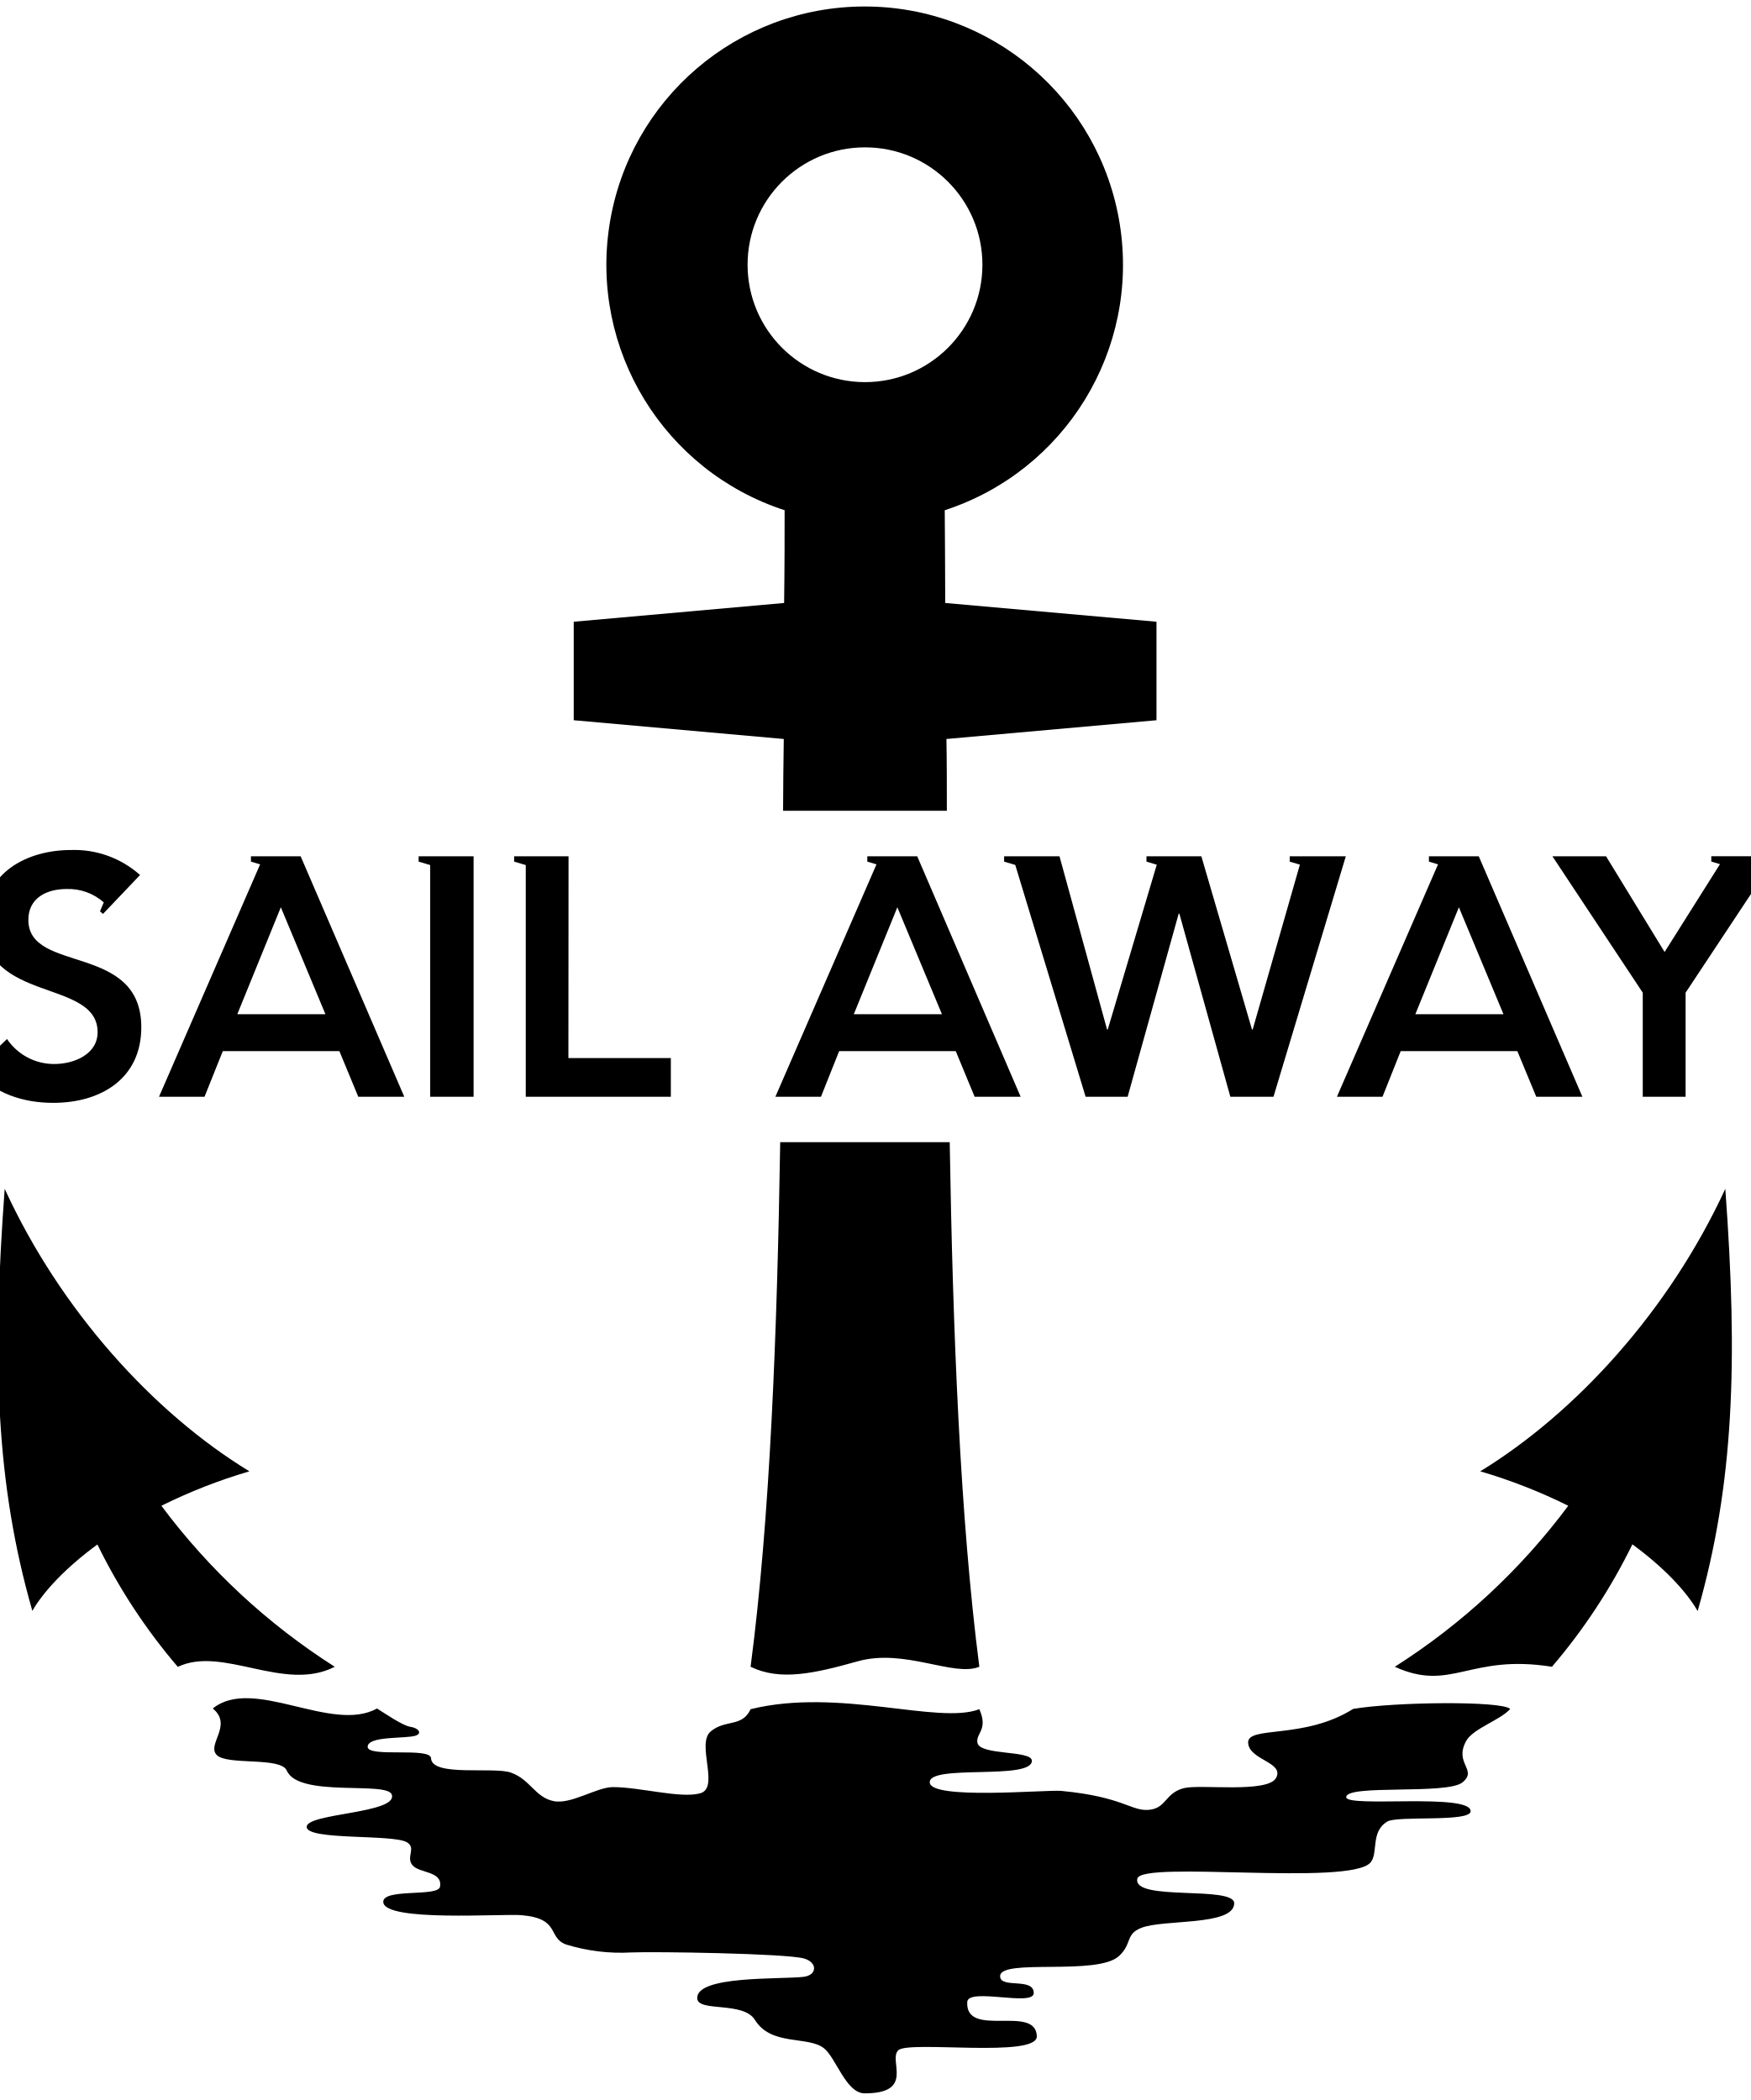
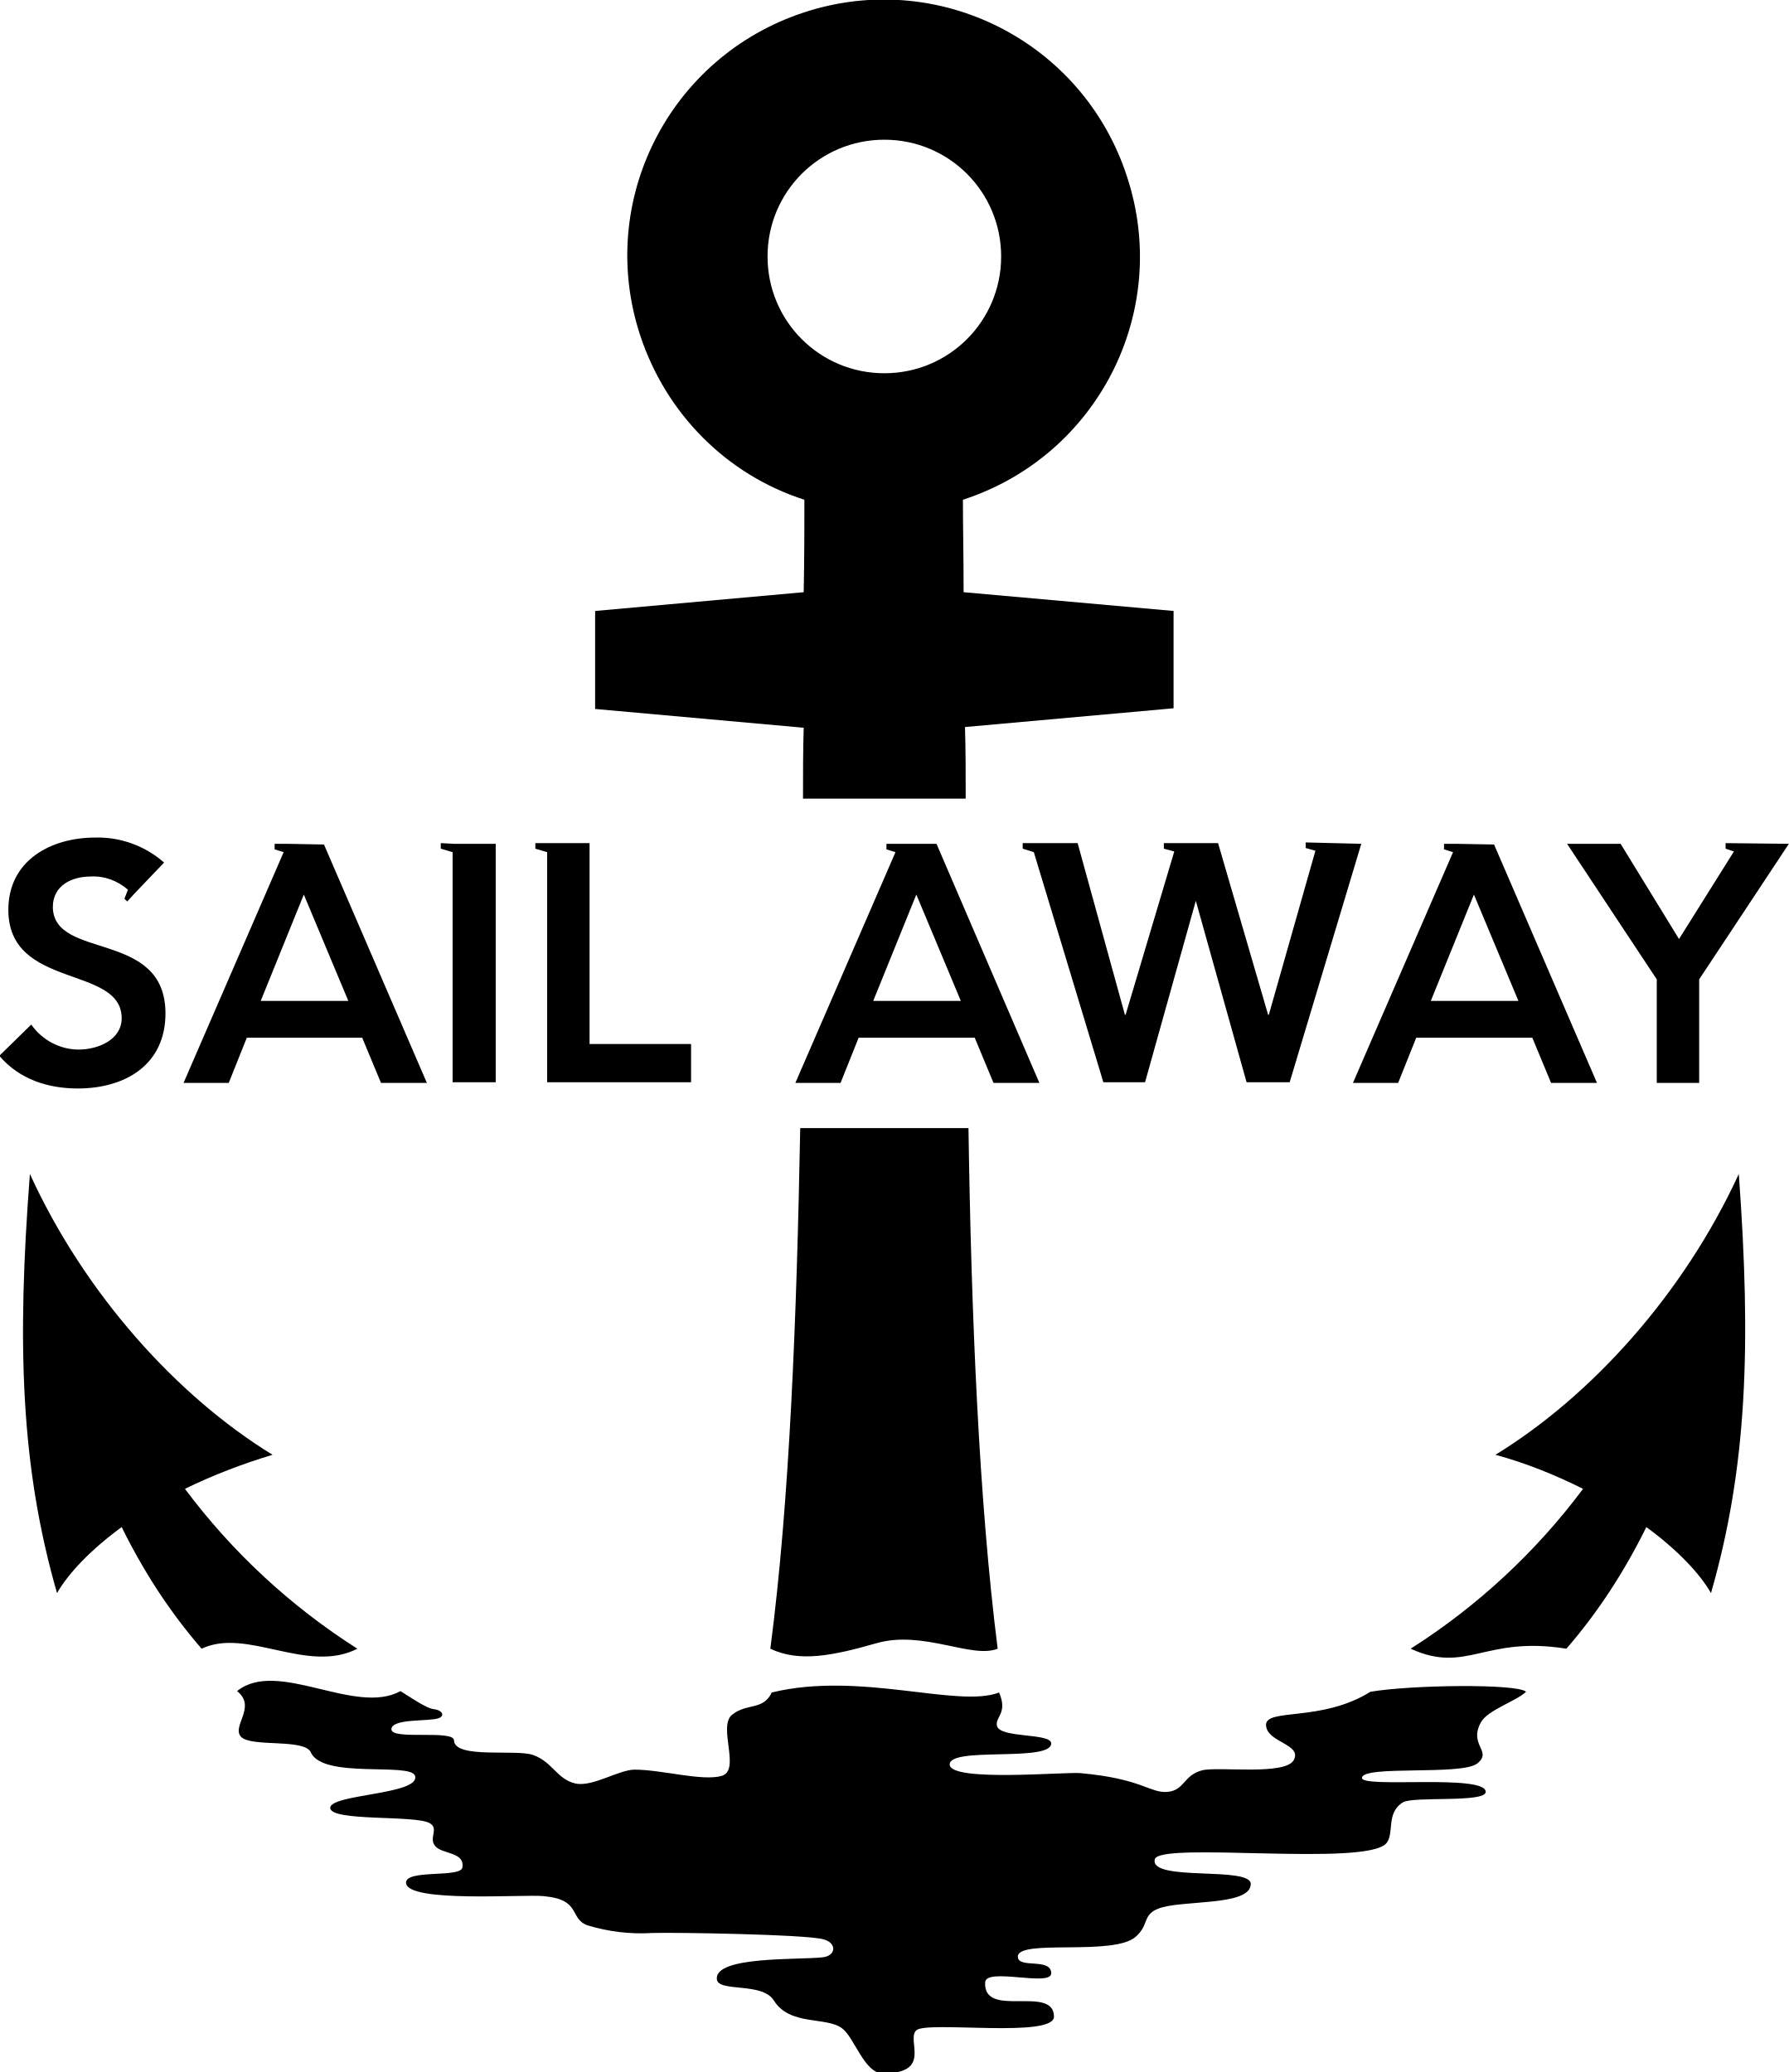
- <svg xmlns="http://www.w3.org/2000/svg" id="レイヤー_1" data-name="レイヤー 1" viewBox="0 0 250 300">
+ <svg xmlns="http://www.w3.org/2000/svg" version="1.1" id="レイヤー_1" x="0px" y="0px" viewBox="0 0 257.3 298.1" style="enable-background:new 0 0 257.3 298.1;" xml:space="preserve">
  <g id="Vertical1">
-     <path d="M111.84,115.82h23.39c0-3.47,0-6.9-.06-10.25l30-2.68V88.82L135,86.14c0-5.24-.06-9.74-.07-13.25a36.89,36.89,0,1,0-22.87,0c0,3.51,0,8-.07,13.25L81.94,88.82v14.07l30,2.68C111.88,108.92,111.86,112.35,111.84,115.82Zm-5.07-78a16.77,16.77,0,1,1,16.76,16.77A16.78,16.78,0,0,1,106.77,37.84Zm4.66,125.35h24.21c.44,26.93,1.48,53.61,4.23,74.94-3.68,1.5-10.66-2.67-17.37-.78-6.31,1.77-11.09,2.82-15.3.78C110,216.8,111,190.12,111.43,163.19Zm131,66.93c-1.61-2.78-4.76-6.16-9.29-9.48a82.93,82.93,0,0,1-11.49,17.49c-11.8-1.89-14.34,3.69-22.44,0a93.27,93.27,0,0,0,24.77-23,76.6,76.6,0,0,0-12.57-4.92c13.72-8.4,27-23,35-40.36C248.23,194.54,247.65,212,242.47,230.12ZM209.4,248.71c-1.78,3.25,1.69,4.09-.52,5.91s-16.61.23-16.61,2.12c0,1.53,17.75-.64,17.77,2,0,1.62-10.42.6-11.9,1.48-2.47,1.48-1.23,4.53-2.42,5.87-3,3.37-32.66-.32-33.28,2.28-.79,3.32,14,.92,13.83,3.58-.15,3.21-10.08,2.2-13.27,3.46-2.29.9-1.29,2.26-3.16,4-3.05,2.91-17,.31-17,2.9,0,1.84,4.8.12,4.8,2.41,0,2-9.4-.85-9.5,1.29-.26,5.25,9.8.27,9.94,4.88.1,3.16-18.29.58-19.78,2s2.44,6.16-4.8,6.16c-2.7,0-4.12-5.18-5.88-6.49-2.32-1.73-7.49-.26-9.8-4-1.66-2.7-8.13-1.08-8.24-3.07-.18-3.29,11.74-2.7,15.15-3.08,2-.22,2.07-2.08.08-2.63-2.59-.72-21.22-1-24.64-.86a26.54,26.54,0,0,1-9.34-1.14c-2.66-1-.76-3.7-6.31-4.18-2.75-.25-19.64,1-19.78-1.88-.1-2,7.84-.7,8.1-2.18.4-2.27-2.92-1.9-3.92-3.07s.59-2.47-.81-3.29c-2-1.19-14.32-.23-14.31-2.2s13-1.9,12.16-4.59c-.58-2-13.32.48-15-3.45-.86-2-8.51-.71-10-2.22s2.35-4.26-.57-6.65c5.76-4.67,17,3.6,23.45,0,1,.61,3.66,2.46,4.78,2.62s1.74.92.74,1.26c-1.4.47-6.83,0-6.85,1.59s9,0,9.05,1.64c.12,2.7,9,1.16,11.44,2.06,2.76,1,3.41,3.51,6.06,4.06,2.5.52,6.15-2,8.48-2,3.9,0,9.68,1.67,12.48.88s-.62-7.06,1.48-8.83,4.49-.55,5.7-3.18c12.66-3.12,26.8,2.26,32.67,0,1.33,3-.59,3.47-.26,4.84.43,1.79,7.73,1,7.76,2.52.06,2.84-14.81.44-14.58,3.13.2,2.49,16.56,1,18.76,1.18,8.88.84,10,2.93,12.53,2.71s2.28-2.4,5-3.1c2.3-.6,12,.77,13.18-1.48s-3.87-2.52-4-5,8-.42,15-4.84c5.83-1,21.17-1.18,22.43,0C214.36,245.69,210.36,246.94,209.4,248.71Zm-184-10.58a82.93,82.93,0,0,1-11.49-17.49c-4.53,3.32-7.68,6.7-9.29,9.48C-.58,212-1.16,194.54.67,169.83c7.93,17.32,21.23,32,34.95,40.36a76.6,76.6,0,0,0-12.57,4.92,93.38,93.38,0,0,0,24.76,23C40.58,241.82,31.82,235.05,25.38,238.13Z" />
-     <path d="M125.7,122.33h-1.83v.76l1.31.39-14.44,33.2h6.51l2.6-6.52H136.5l2.7,6.52h6.57L131,122.33Zm-3.76,22.56,6.22-15.28,6.37,15.28Zm70.27-22.56-10.33,34.35h-6.16l-7.28-26.15h-.1l-7.29,26.15h-6L145,123.56l-1.59-.47v-.76h7.91l6.79,24.74h.1l7-23.54-1.47-.44v-.76h7.84l7.23,24.74h.1l6.74-23.55-1.45-.43v-.76h8Zm13.69,0h-1.82v.76l1.3.39-14.44,33.2h6.51l2.6-6.52h16.66l2.7,6.52H226l-14.8-34.35Zm-3.76,22.56,6.22-15.28,6.37,15.28Zm51.5-22.56-12.9,19.48v14.87h-6.12V141.81l-12.9-19.48h7.66L237.74,136l7.91-12.55-1.24-.37v-.76h9.23Zm-192,0h6v34.35H61.44v-33.1l-1.65-.49v-.76h1.82Zm-24,0H35.84v.76l1.31.39-14.44,33.2h6.5l2.61-6.52H48.47l2.7,6.52h6.57l-14.8-34.35Zm-3.75,22.56,6.22-15.28,6.37,15.28Zm47.29,6.26H95.81v5.53H75.09v-33.1l-1.66-.49v-.76H81.2Zm-61-4.4c0,7.38-5.82,10.8-12.57,10.8-4.27,0-8.44-1.31-11.25-4.66L1,148.43A8.09,8.09,0,0,0,7.76,152c2.81,0,6.18-1.38,6.18-4.54,0-7.73-16.3-4.06-16.3-15.64,0-7.09,6.14-10.39,12.5-10.39A14.08,14.08,0,0,1,20,125l-4.29,4.51-1,1.05-.43-.37.54-1.28A7.63,7.63,0,0,0,9.51,127c-2.82,0-5.46,1.26-5.46,4.41C4.05,139.14,20.18,134.65,20.18,146.75Z" />
+     <path d="M115.5,114.9h23.4c0-3.5,0-6.9-0.1-10.3l30-2.7V87.9l-30.2-2.7c0-5.2-0.1-9.7-0.1-13.3c19.4-6.3,30-27.1,23.6-46.5   c-6.3-19.4-27.1-30-46.5-23.6S85.7,29,92.1,48.3c3.7,11.2,12.4,20,23.6,23.6c0,3.5,0,8-0.1,13.3l-30,2.7V102l30,2.7   C115.5,108,115.5,111.4,115.5,114.9z M110.4,36.9c0-9.3,7.5-16.8,16.8-16.8s16.8,7.5,16.8,16.8s-7.5,16.8-16.8,16.8c0,0,0,0,0,0   C117.9,53.7,110.4,46.2,110.4,36.9L110.4,36.9z M115.1,162.3h24.2c0.4,26.9,1.5,53.6,4.2,74.9c-3.7,1.5-10.7-2.7-17.4-0.8   c-6.3,1.8-11.1,2.8-15.3,0.8C113.6,215.9,114.6,189.2,115.1,162.3L115.1,162.3z M246.1,229.2c-1.6-2.8-4.8-6.2-9.3-9.5   c-3.1,6.3-6.9,12.2-11.5,17.5c-11.8-1.9-14.3,3.7-22.4,0c9.6-6.1,18-13.9,24.8-23c-4-2-8.2-3.7-12.6-4.9c13.7-8.4,27-23,35-40.4   C251.9,193.6,251.3,211.1,246.1,229.2L246.1,229.2z M213,247.8c-1.8,3.3,1.7,4.1-0.5,5.9c-2.2,1.8-16.6,0.2-16.6,2.1   c0,1.5,17.8-0.6,17.8,2c0,1.6-10.4,0.6-11.9,1.5c-2.5,1.5-1.2,4.5-2.4,5.9c-3,3.4-32.7-0.3-33.3,2.3c-0.8,3.3,14,0.9,13.8,3.6   c-0.1,3.2-10.1,2.2-13.3,3.5c-2.3,0.9-1.3,2.3-3.2,4c-3.1,2.9-17,0.3-17,2.9c0,1.8,4.8,0.1,4.8,2.4c0,2-9.4-0.9-9.5,1.3   c-0.3,5.3,9.8,0.3,9.9,4.9c0.1,3.2-18.3,0.6-19.8,2s2.4,6.2-4.8,6.2c-2.7,0-4.1-5.2-5.9-6.5c-2.3-1.7-7.5-0.3-9.8-4   c-1.7-2.7-8.1-1.1-8.2-3.1c-0.2-3.3,11.7-2.7,15.2-3.1c2-0.2,2.1-2.1,0.1-2.6c-2.6-0.7-21.2-1-24.6-0.9c-3.2,0.2-6.3-0.2-9.3-1.1   c-2.7-1-0.8-3.7-6.3-4.2c-2.8-0.3-19.6,1-19.8-1.9c-0.1-2,7.8-0.7,8.1-2.2c0.4-2.3-2.9-1.9-3.9-3.1s0.6-2.5-0.8-3.3   c-2-1.2-14.3-0.2-14.3-2.2s13-1.9,12.2-4.6c-0.6-2-13.3,0.5-15-3.4c-0.9-2-8.5-0.7-10-2.2s2.3-4.3-0.6-6.6c5.8-4.7,17,3.6,23.5,0   c1,0.6,3.7,2.5,4.8,2.6s1.7,0.9,0.7,1.3c-1.4,0.5-6.8,0-6.8,1.6s9,0,9,1.6c0.1,2.7,9,1.2,11.4,2.1c2.8,1,3.4,3.5,6.1,4.1   c2.5,0.5,6.2-2,8.5-2c3.9,0,9.7,1.7,12.5,0.9c2.8-0.8-0.6-7.1,1.5-8.8s4.5-0.6,5.7-3.2c12.7-3.1,26.8,2.3,32.7,0   c1.3,3-0.6,3.5-0.3,4.8c0.4,1.8,7.7,1,7.8,2.5c0.1,2.8-14.8,0.4-14.6,3.1c0.2,2.5,16.6,1,18.8,1.2c8.9,0.8,10,2.9,12.5,2.7   s2.3-2.4,5-3.1c2.3-0.6,12,0.8,13.2-1.5s-3.9-2.5-4-5s8-0.4,15-4.8c5.8-1,21.2-1.2,22.4,0C218,244.8,214,246,213,247.8z M29,237.2   c-4.6-5.3-8.4-11.2-11.5-17.5c-4.5,3.3-7.7,6.7-9.3,9.5c-5.2-18.1-5.8-35.6-3.9-60.3c7.9,17.3,21.2,32,34.9,40.4   c-4.3,1.3-8.5,2.9-12.6,4.9c6.8,9.1,15.2,16.9,24.8,23C44.2,240.9,35.5,234.1,29,237.2L29,237.2z" />
+     <path d="M129.3,121.4h-1.8v0.8l1.3,0.4l-14.4,33.2h6.5l2.6-6.5h16.7l2.7,6.5h6.6l-14.8-34.4H129.3z M125.6,144l6.2-15.3l6.4,15.3   H125.6z M195.8,121.4l-10.3,34.3h-6.2l-7.3-26.1H172l-7.3,26.1h-6l-10-33.1l-1.6-0.5v-0.8h7.9l6.8,24.7h0.1l7-23.5l-1.5-0.4v-0.8   h7.8l7.2,24.7h0.1l6.7-23.6l-1.4-0.4v-0.8L195.8,121.4L195.8,121.4z M209.5,121.4h-1.8v0.8l1.3,0.4l-14.4,33.2h6.5l2.6-6.5h16.7   l2.7,6.5h6.6l-14.8-34.3L209.5,121.4z M205.8,144l6.2-15.3l6.4,15.3H205.8z M257.3,121.4l-12.9,19.5v14.9h-6.1v-14.9l-12.9-19.5   h7.7l8.4,13.7l7.9-12.6l-1.2-0.4v-0.8L257.3,121.4L257.3,121.4z M65.3,121.4h6v34.3h-6.2v-33.1l-1.7-0.5v-0.8L65.3,121.4   L65.3,121.4z M41.3,121.4h-1.8v0.8l1.3,0.4l-14.4,33.2h6.5l2.6-6.5h16.6l2.7,6.5h6.6l-14.8-34.3L41.3,121.4z M37.5,144l6.2-15.3   l6.4,15.3H37.5z M84.8,150.2h14.6v5.5H78.7v-33.1l-1.7-0.5v-0.8h7.8L84.8,150.2z M23.8,145.8c0,7.4-5.8,10.8-12.6,10.8   c-4.3,0-8.4-1.3-11.3-4.7l4.6-4.5c1.5,2.2,4.1,3.6,6.8,3.6c2.8,0,6.2-1.4,6.2-4.5c0-7.7-16.3-4.1-16.3-15.6   c0-7.1,6.1-10.4,12.5-10.4c3.6-0.1,7.2,1.2,9.9,3.6l-4.3,4.5l-1,1.1l-0.4-0.4l0.5-1.3c-1.5-1.3-3.4-2-5.3-1.9   c-2.8,0-5.5,1.3-5.5,4.4C7.7,138.2,23.8,133.7,23.8,145.8z" />
  </g>
</svg>
